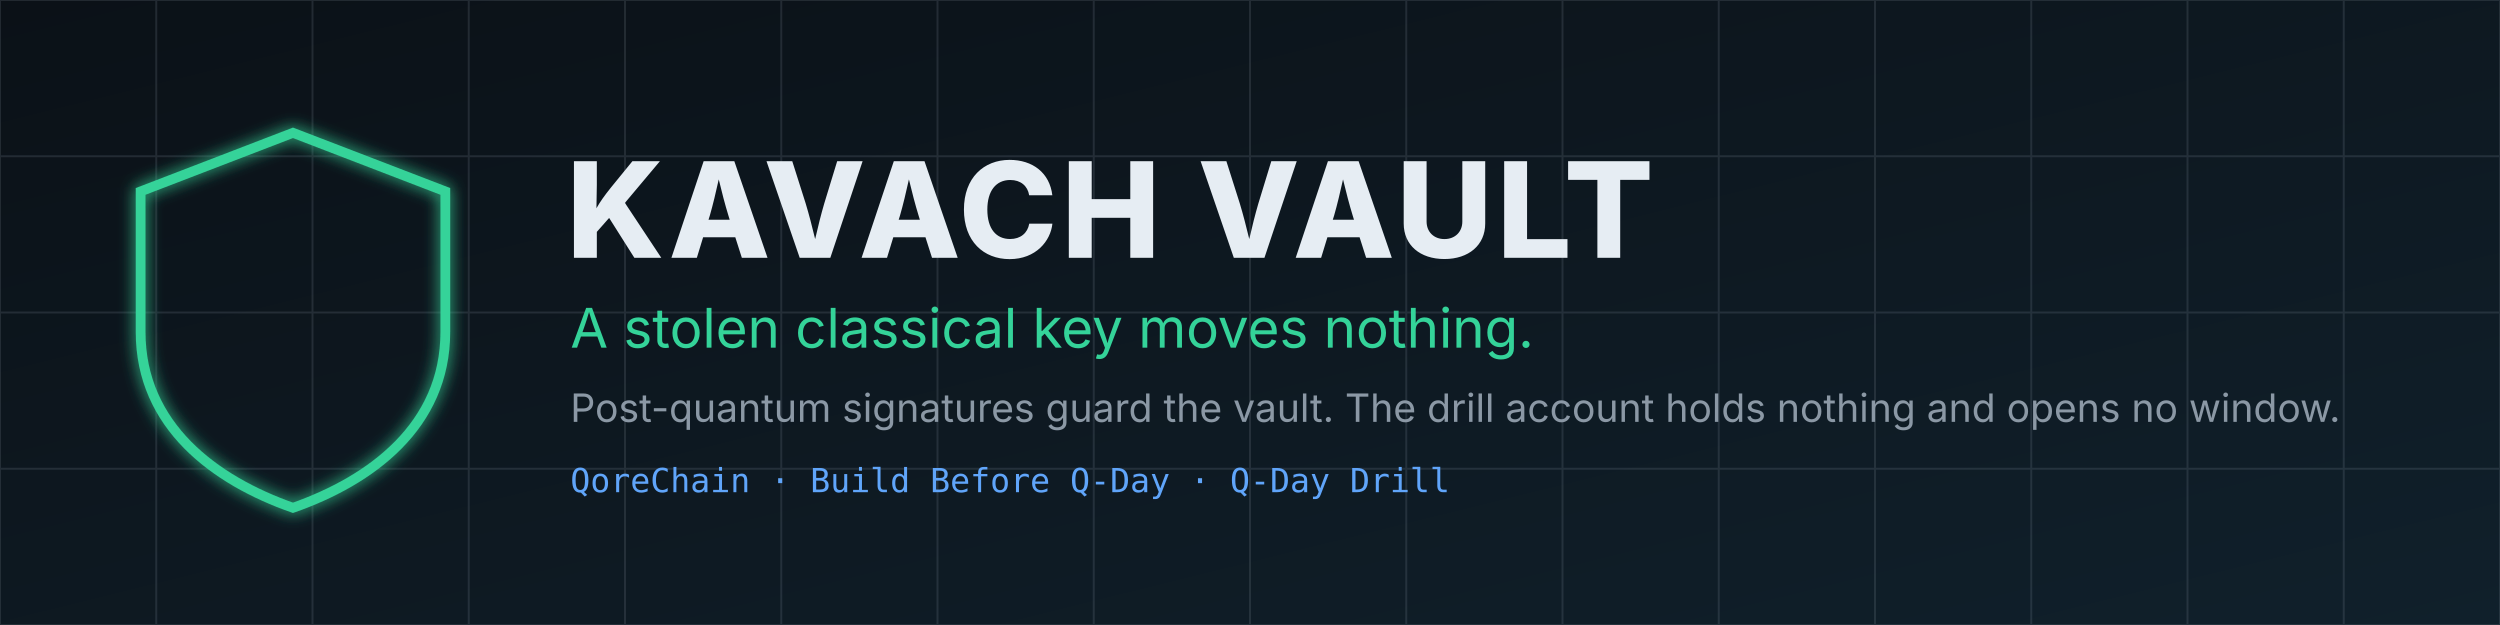
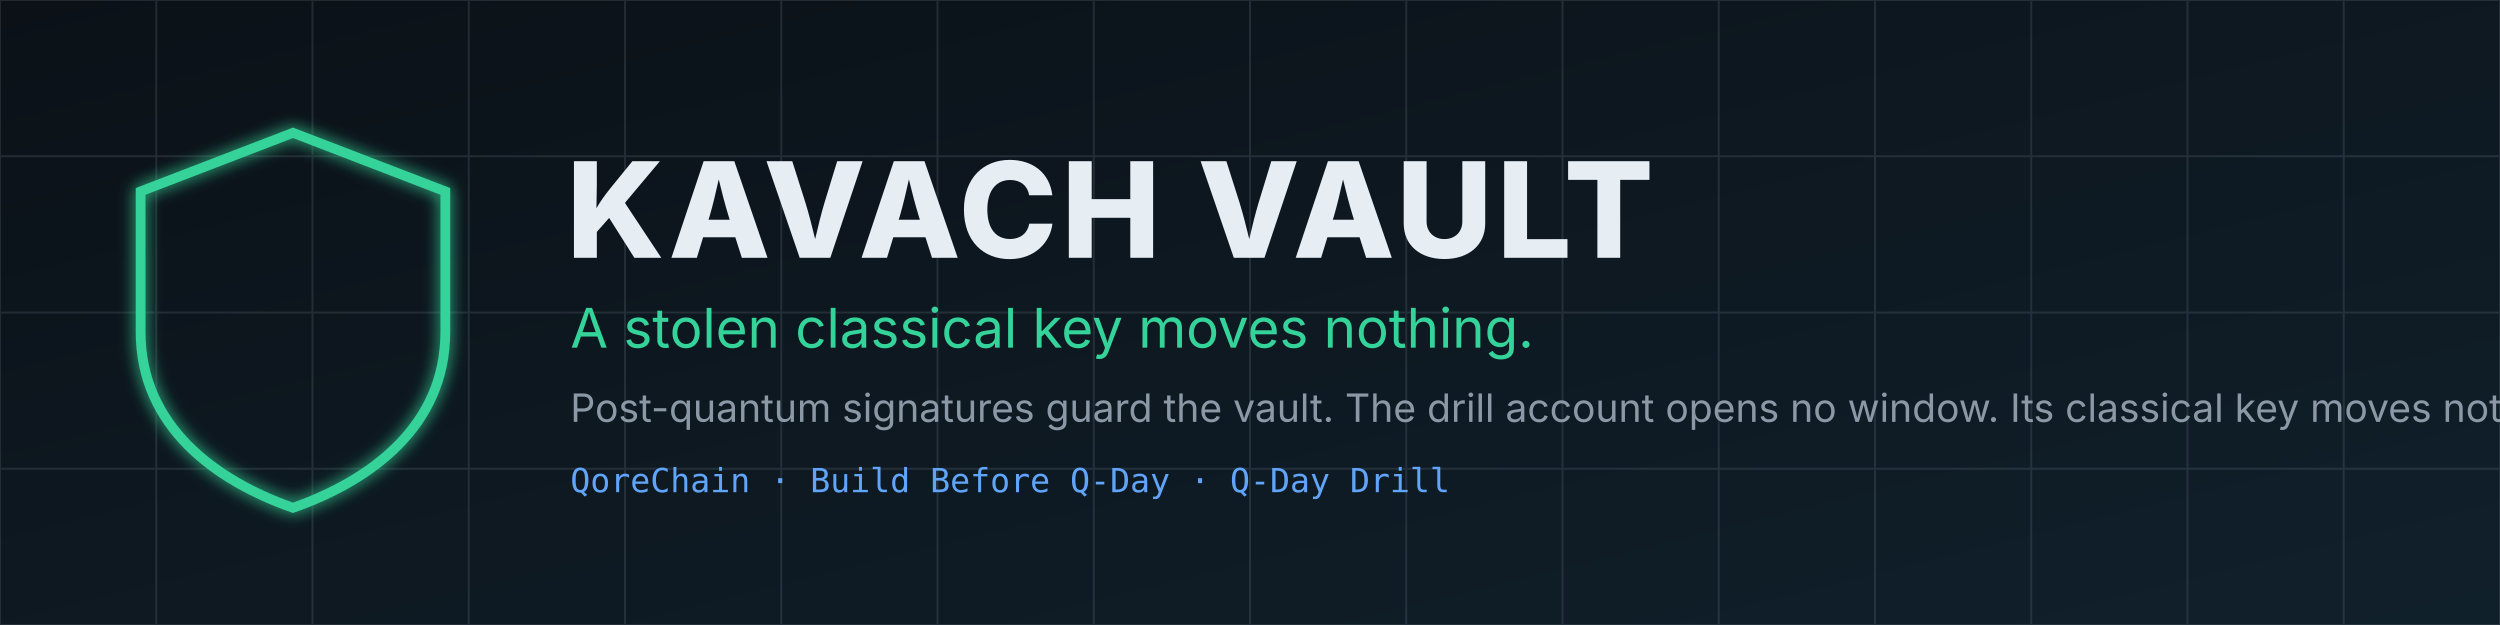
<svg xmlns="http://www.w3.org/2000/svg" width="1280" height="320" viewBox="0 0 1280 320" role="img" aria-label="Kavach Vault: a stolen classical key moves nothing">
  <defs>
    <linearGradient id="bg" x1="0" y1="0" x2="1" y2="1">
      <stop offset="0" stop-color="#0b1117" />
      <stop offset="1" stop-color="#10202b" />
    </linearGradient>
    <linearGradient id="ln" x1="0" y1="0" x2="1" y2="0">
      <stop offset="0" stop-color="#34d399" stop-opacity="0" />
      <stop offset=".5" stop-color="#34d399" />
      <stop offset="1" stop-color="#34d399" stop-opacity="0" />
    </linearGradient>
    <filter id="glow">
      <feGaussianBlur stdDeviation="4" result="b" />
      <feMerge>
        <feMergeNode in="b" />
        <feMergeNode in="SourceGraphic" />
      </feMerge>
    </filter>
  </defs>
  <rect width="1280" height="320" fill="url(#bg)" />
  <g opacity=".18" stroke="#8b98a5" stroke-width="1">
    <line x1="0" y1="0" x2="0" y2="320" />
    <line x1="80" y1="0" x2="80" y2="320" />
    <line x1="160" y1="0" x2="160" y2="320" />
    <line x1="240" y1="0" x2="240" y2="320" />
    <line x1="320" y1="0" x2="320" y2="320" />
    <line x1="400" y1="0" x2="400" y2="320" />
    <line x1="480" y1="0" x2="480" y2="320" />
    <line x1="560" y1="0" x2="560" y2="320" />
    <line x1="640" y1="0" x2="640" y2="320" />
    <line x1="720" y1="0" x2="720" y2="320" />
    <line x1="800" y1="0" x2="800" y2="320" />
    <line x1="880" y1="0" x2="880" y2="320" />
    <line x1="960" y1="0" x2="960" y2="320" />
    <line x1="1040" y1="0" x2="1040" y2="320" />
    <line x1="1120" y1="0" x2="1120" y2="320" />
    <line x1="1200" y1="0" x2="1200" y2="320" />
    <line x1="1280" y1="0" x2="1280" y2="320" />
    <line x1="0" y1="0" x2="1280" y2="0" />
    <line x1="0" y1="80" x2="1280" y2="80" />
    <line x1="0" y1="160" x2="1280" y2="160" />
    <line x1="0" y1="240" x2="1280" y2="240" />
    <line x1="0" y1="320" x2="1280" y2="320" />
  </g>
  <g transform="translate(150 160)" filter="url(#glow)">
    <path d="M0,-92 L78,-62 L78,10 C78,58 40,86 0,100 C-40,86 -78,58 -78,10 L-78,-62 Z" fill="none" stroke="#34d399" stroke-width="5">
      <animate attributeName="stroke-opacity" values="1;.45;1" dur="3s" repeatCount="indefinite" />
    </path>
    <path d="M-34,6 L-8,32 L38,-24" fill="none" stroke="#34d399" stroke-width="9" stroke-linecap="round" stroke-linejoin="round" stroke-dasharray="120" stroke-dashoffset="120">
      <animate attributeName="stroke-dashoffset" values="120;0;0;120" keyTimes="0;.35;.85;1" dur="5s" repeatCount="indefinite" />
    </path>
  </g>
  <text x="290" y="132" font-family="Inter,Segoe UI,Helvetica,Arial,sans-serif" font-size="68" font-weight="800" fill="#e6edf3" letter-spacing="2">KAVACH VAULT</text>
  <text x="292" y="178" font-family="Inter,Segoe UI,Helvetica,Arial,sans-serif" font-size="28" fill="#34d399">A stolen classical key moves nothing.</text>
-   <text x="292" y="216" font-family="Inter,Segoe UI,Helvetica,Arial,sans-serif" font-size="20" fill="#8b98a5">Post-quantum signatures guard the vault. The drill account holds nothing and opens no window.</text>
+   <text x="292" y="216" font-family="Inter,Segoe UI,Helvetica,Arial,sans-serif" font-size="20" fill="#8b98a5">Post-quantum signatures guard the vault. The drill account opens no window. Its classical key moves nothing.</text>
  <text x="292" y="252" font-family="ui-monospace,Menlo,Consolas,monospace" font-size="17" fill="#60a5fa">QoreChain · Build Before Q-Day · Q-Day Drill</text>
  <g transform="translate(0 292)">
    <path d="M0,0 L180,0 L205,-14 L232,16 L262,-30 L292,10 L312,0 L1280,0" fill="none" stroke="url(#ln)" stroke-width="3" stroke-dasharray="1400" stroke-dashoffset="1400">
      <animate attributeName="stroke-dashoffset" values="1400;0;0;-1400" keyTimes="0;.5;.6;1" dur="6s" repeatCount="indefinite" />
    </path>
  </g>
</svg>
